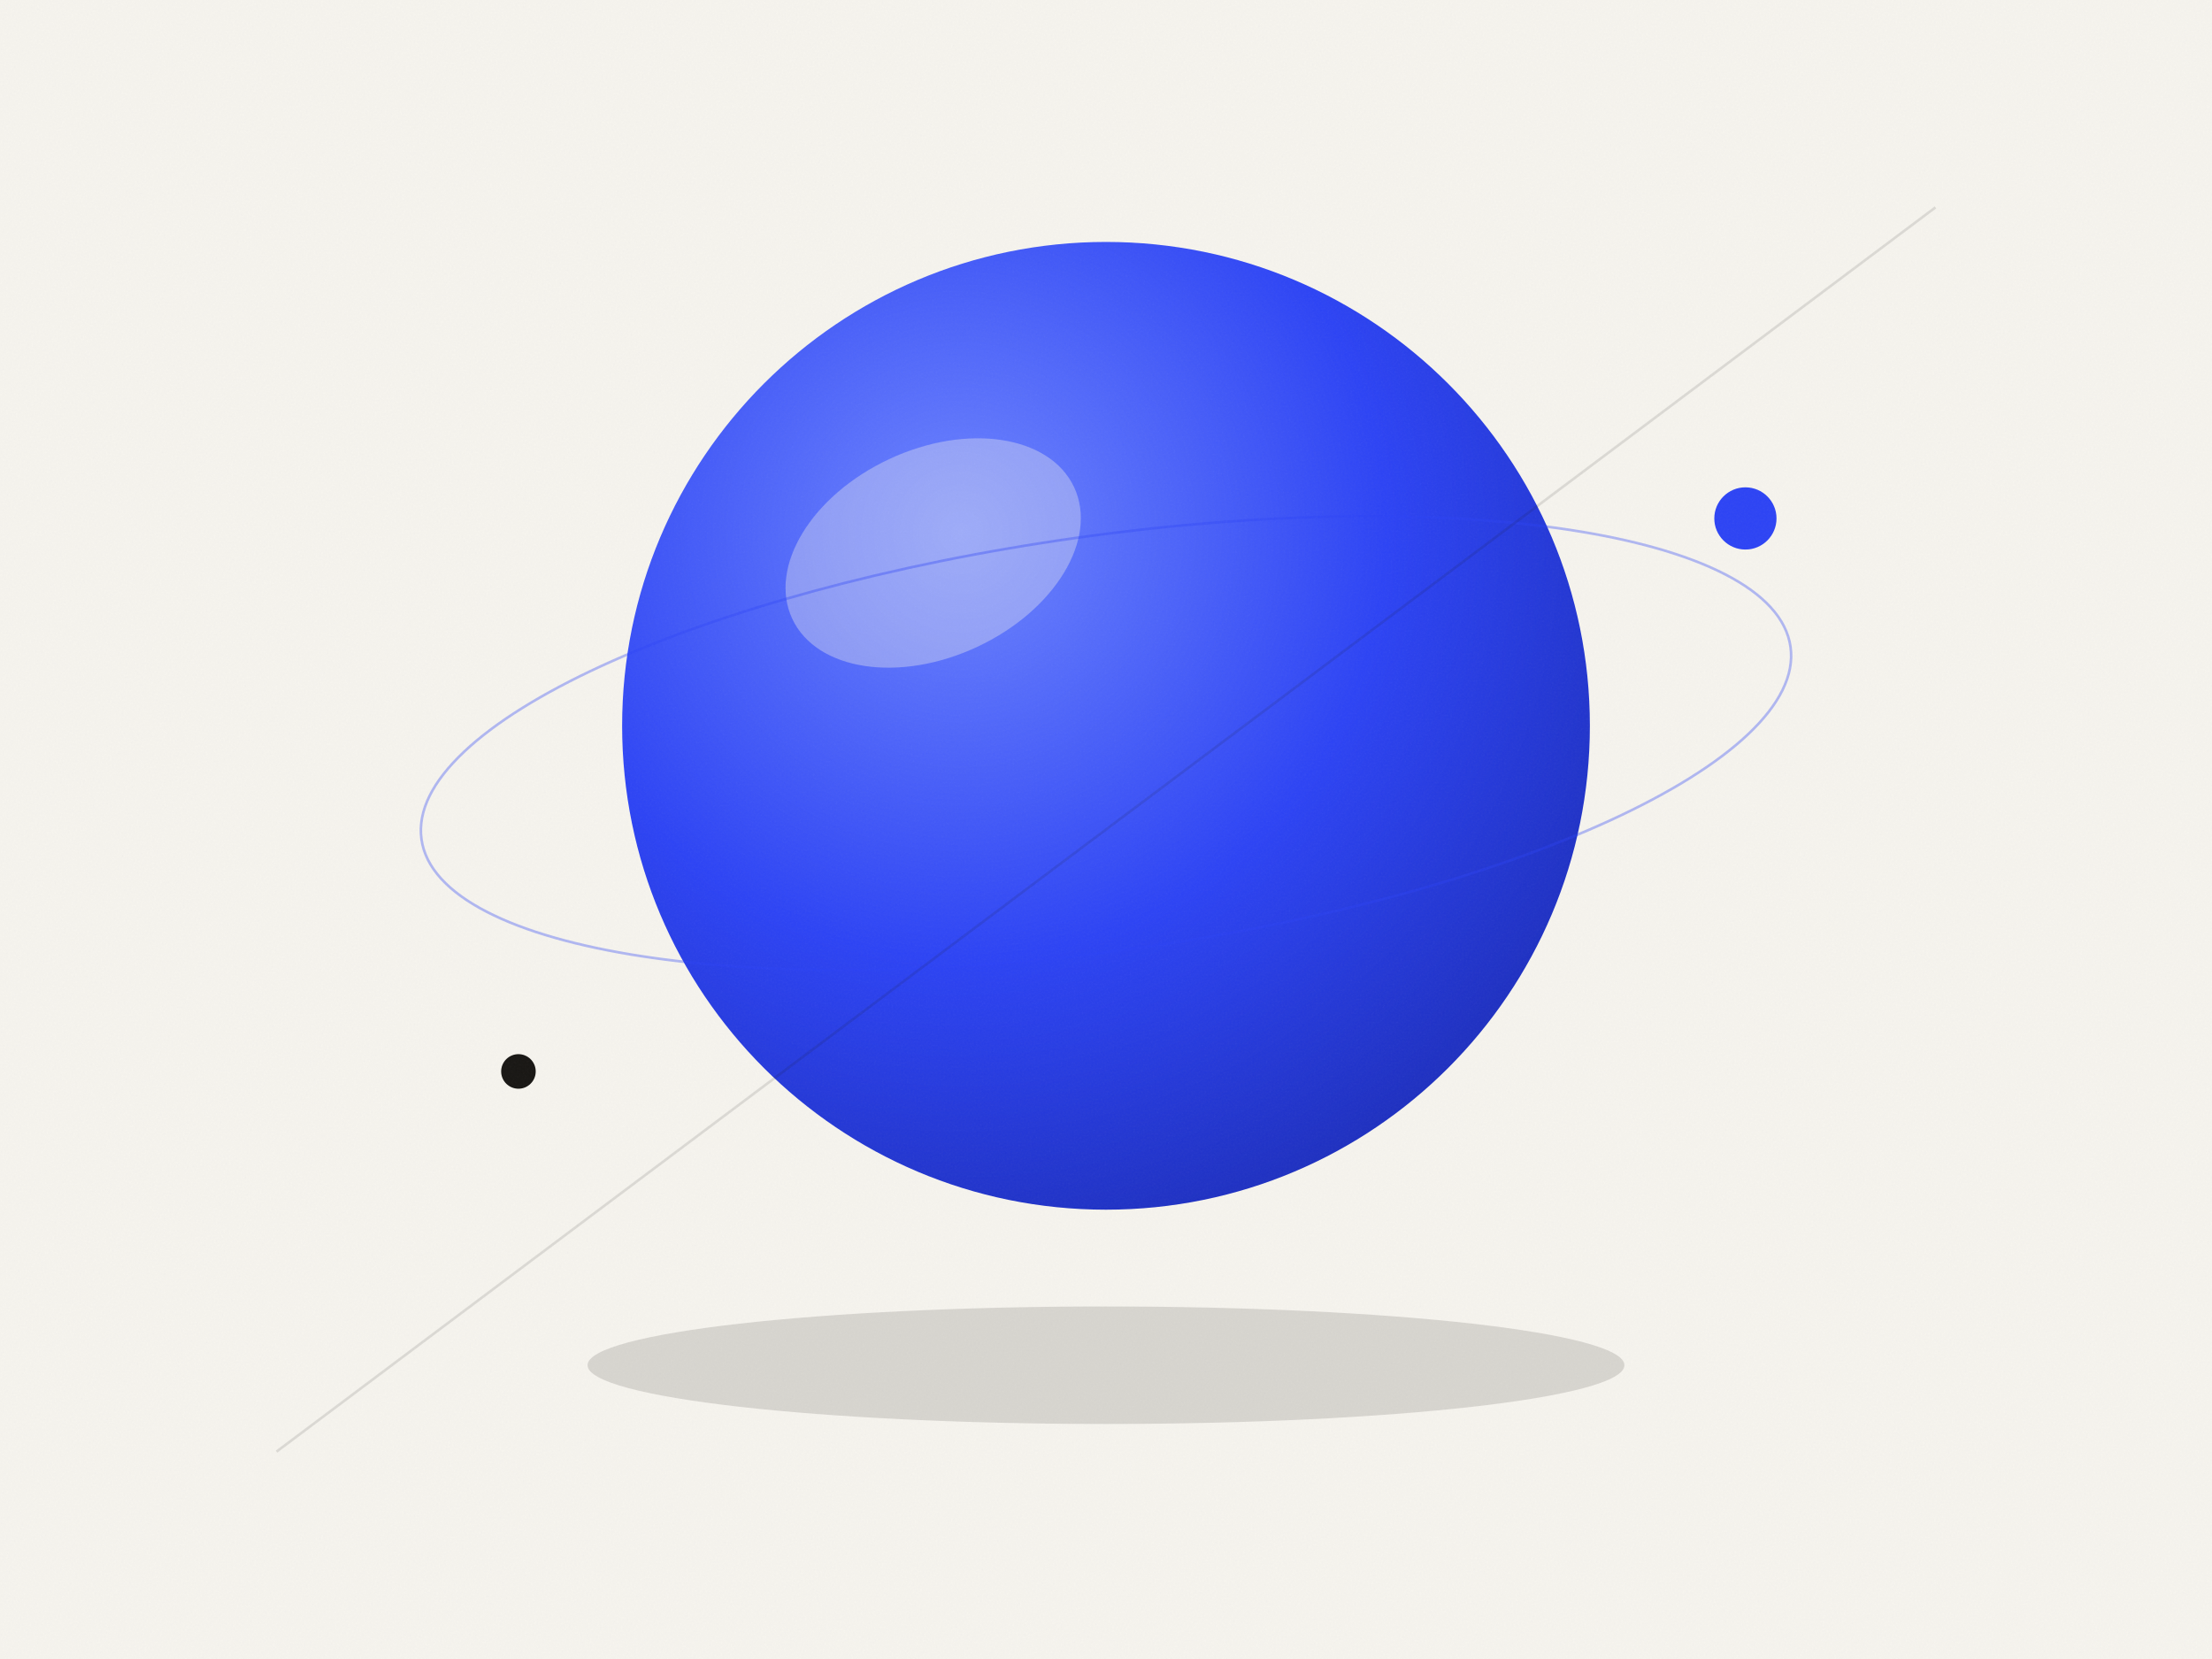
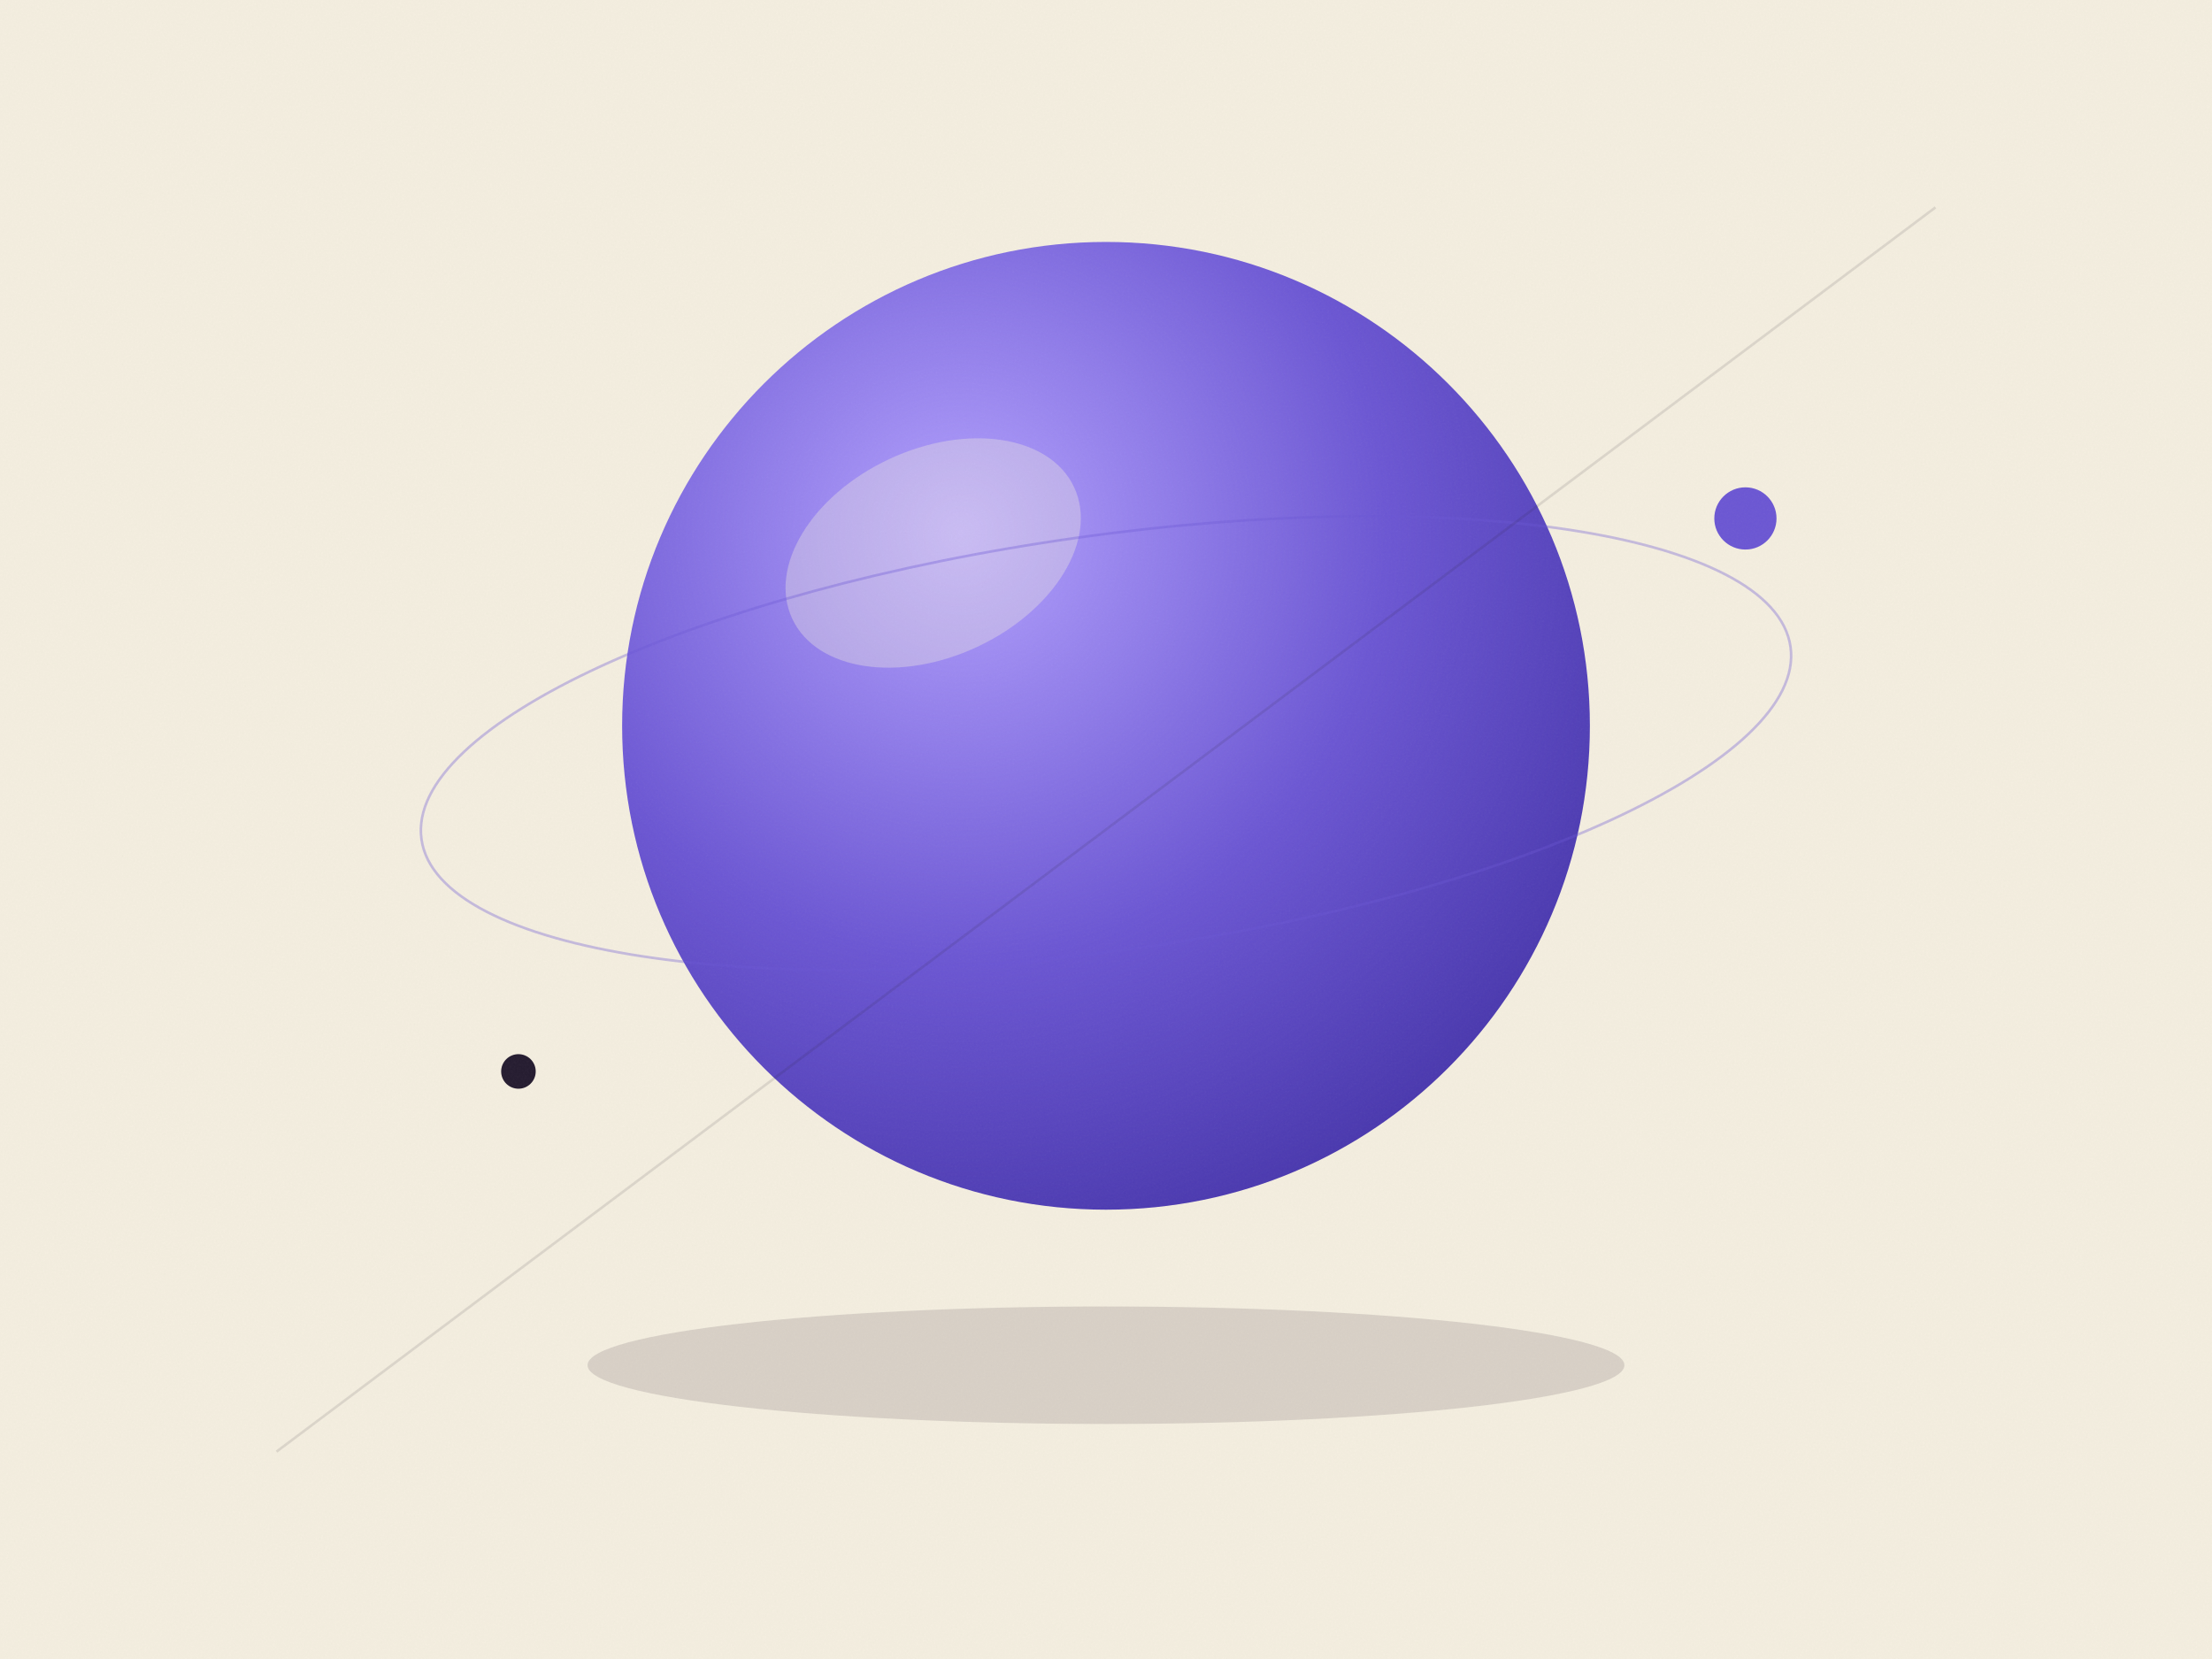
<svg xmlns="http://www.w3.org/2000/svg" viewBox="0 0 1280 960" width="1280" height="960">
  <defs>
    <radialGradient id="sph" cx="35%" cy="30%" r="80%">
-       <stop offset="0%" stop-color="#6E85FF" />
-       <stop offset="55%" stop-color="#2C43F5" />
-       <stop offset="100%" stop-color="#1B2CB8" />
+       <stop offset="0%" stop-color="#b3a1ff" />
+       <stop offset="55%" stop-color="#6b56d3" />
+       <stop offset="100%" stop-color="#4433a8" />
    </radialGradient>
    <filter id="g2">
      <feTurbulence type="fractalNoise" baseFrequency="0.9" numOctaves="2" stitchTiles="stitch" />
      <feColorMatrix type="saturate" values="0" />
      <feComponentTransfer>
        <feFuncA type="linear" slope="0.05" />
      </feComponentTransfer>
    </filter>
  </defs>
-   <rect width="1280" height="960" fill="#F6F4EE" />
+   <rect width="1280" height="960" fill="#f4eedf" />
  <circle cx="640" cy="420" r="280" fill="url(#sph)" />
-   <ellipse cx="540" cy="320" rx="90" ry="60" fill="#F6F4EE" opacity=".35" transform="rotate(-25 540 320)" />
-   <ellipse cx="640" cy="430" rx="400" ry="120" fill="none" stroke="rgba(44,67,245,.35)" stroke-width="1.5" transform="rotate(-8 640 430)" />
-   <ellipse cx="640" cy="790" rx="300" ry="34" fill="rgba(23,21,18,.14)" />
-   <circle cx="1010" cy="300" r="18" fill="#2C43F5" />
-   <circle cx="300" cy="620" r="10" fill="#171512" />
-   <line x1="160" y1="840" x2="1120" y2="120" stroke="rgba(23,21,18,.12)" stroke-width="1.5" />
+   <ellipse cx="540" cy="320" rx="90" ry="60" fill="#f4eedf" opacity=".35" transform="rotate(-25 540 320)" />
+   <ellipse cx="640" cy="430" rx="400" ry="120" fill="none" stroke="rgba(107,86,211,.35)" stroke-width="1.5" transform="rotate(-8 640 430)" />
+   <ellipse cx="640" cy="790" rx="300" ry="34" fill="rgba(36,27,47,.14)" />
+   <circle cx="1010" cy="300" r="18" fill="#6b56d3" />
+   <circle cx="300" cy="620" r="10" fill="#241b2f" />
+   <line x1="160" y1="840" x2="1120" y2="120" stroke="rgba(36,27,47,.12)" stroke-width="1.5" />
  <rect width="1280" height="960" filter="url(#g2)" />
</svg>
